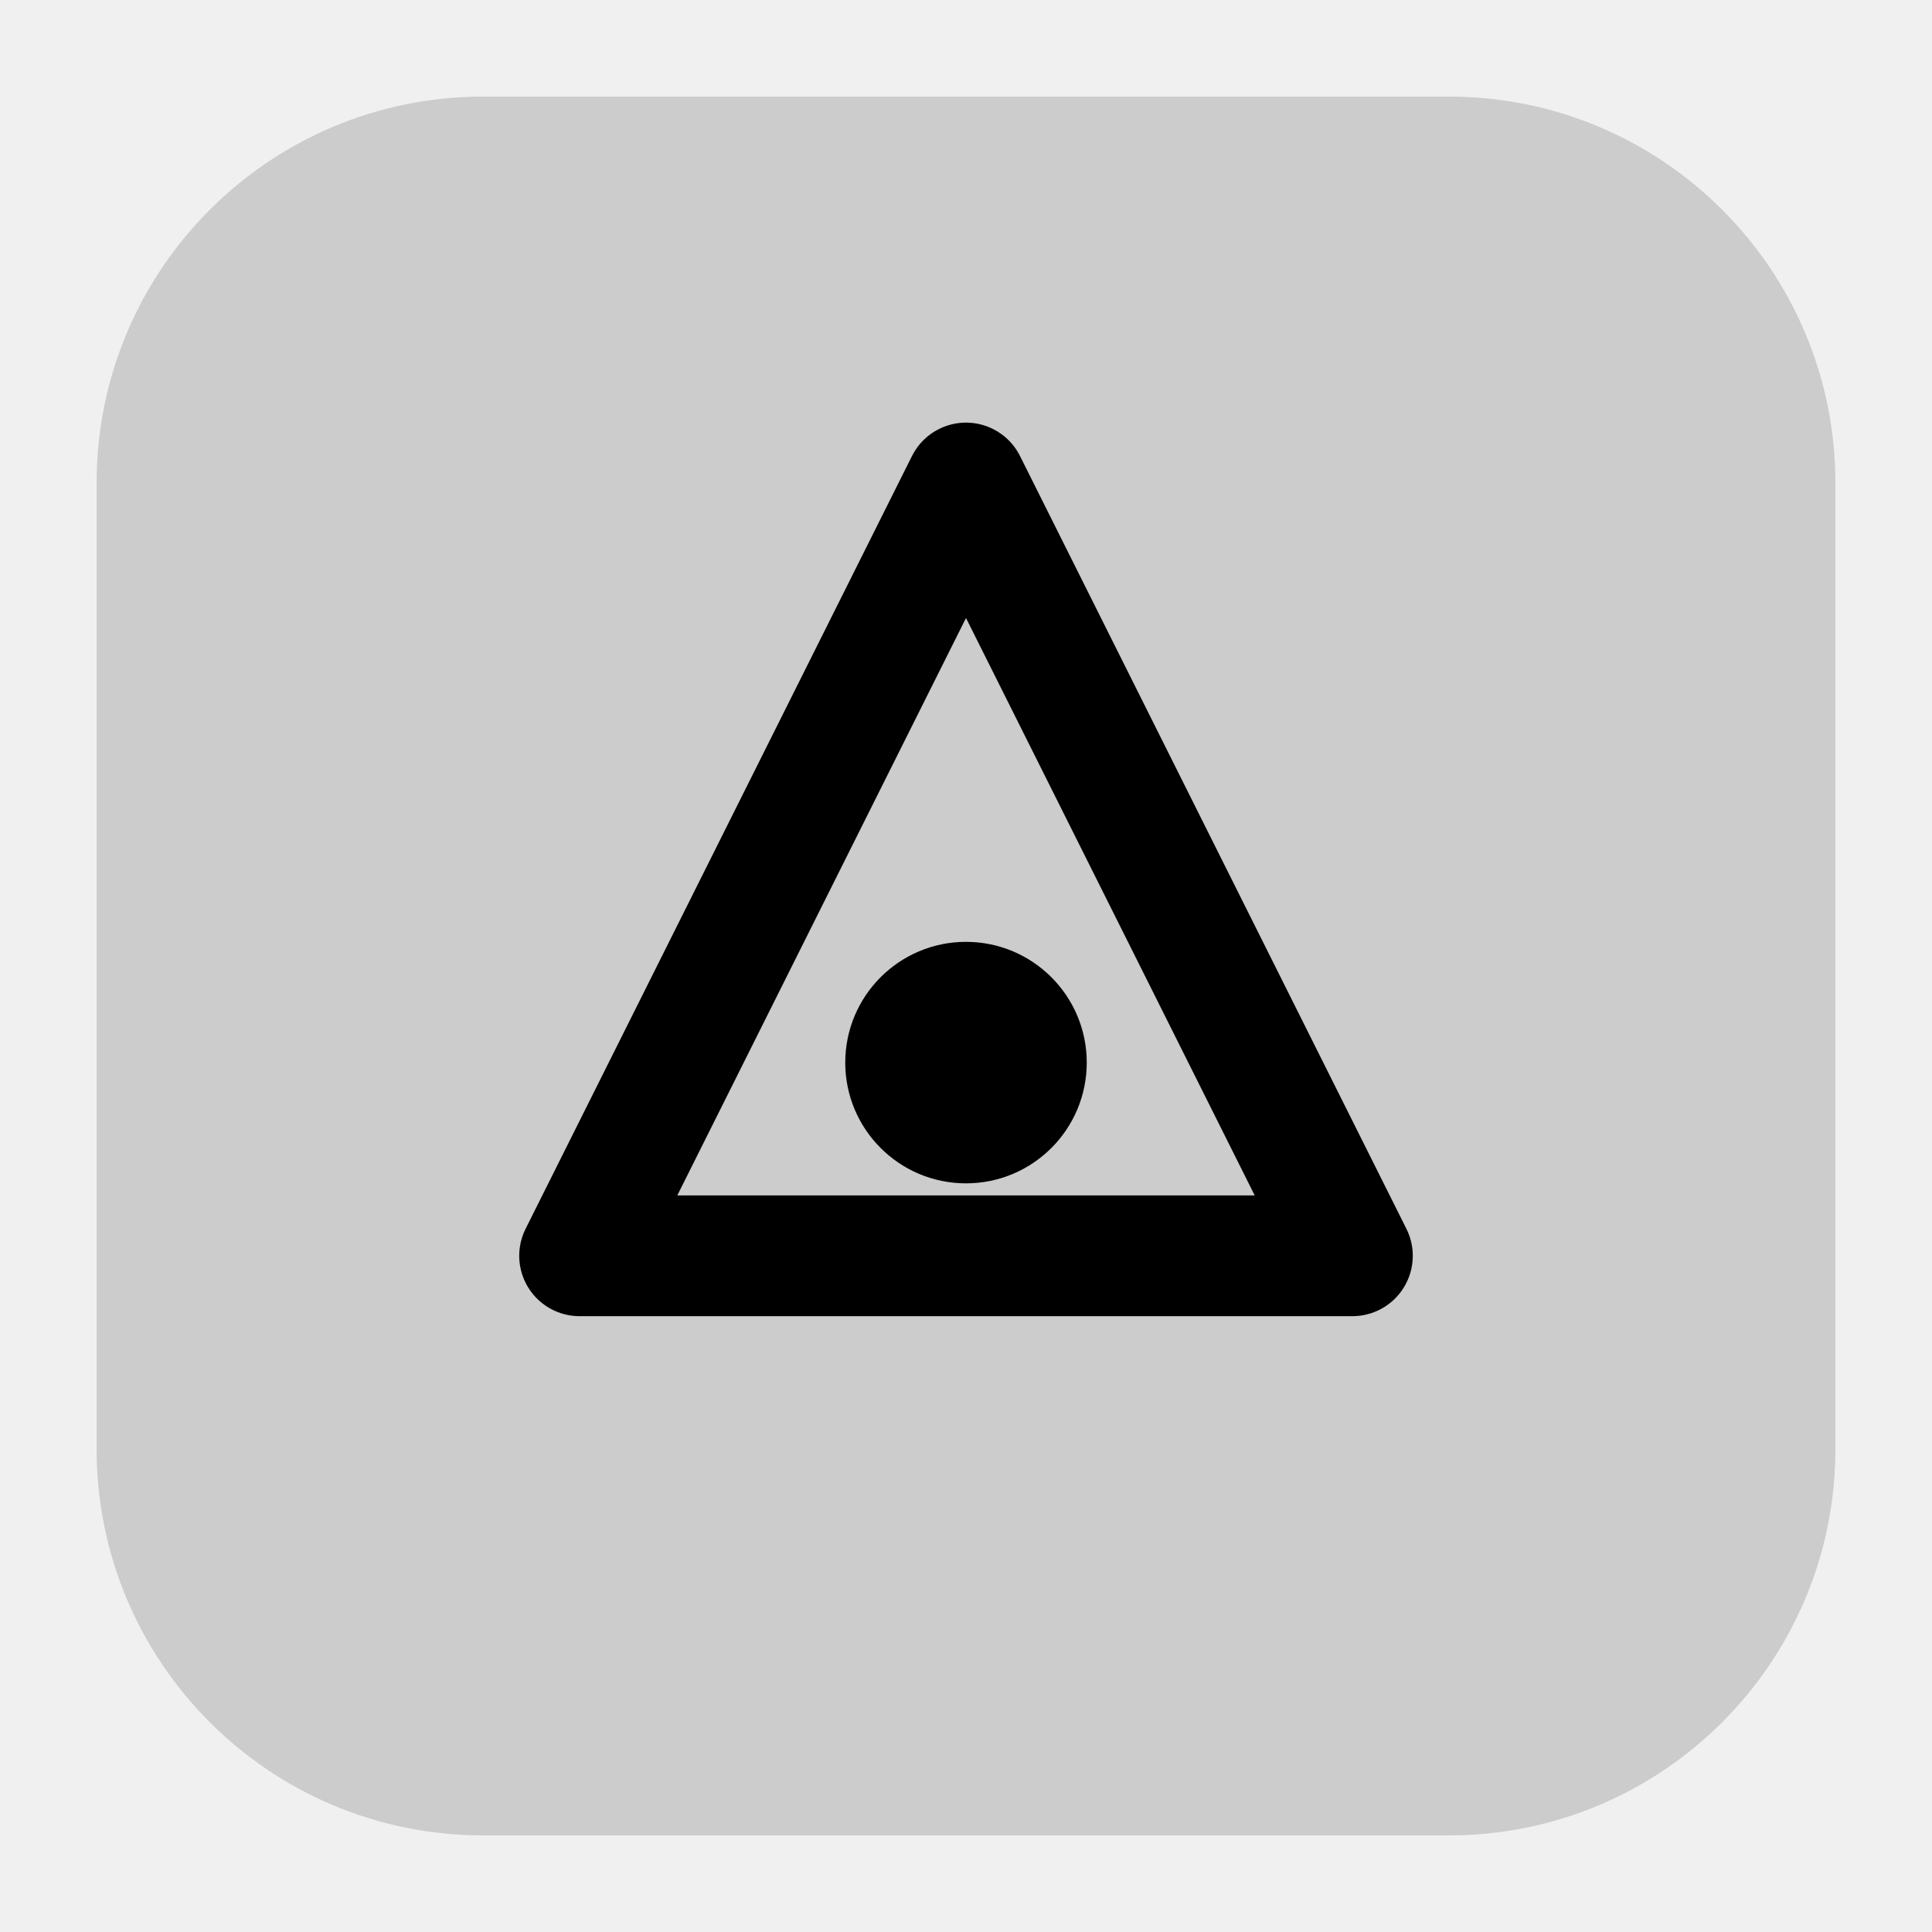
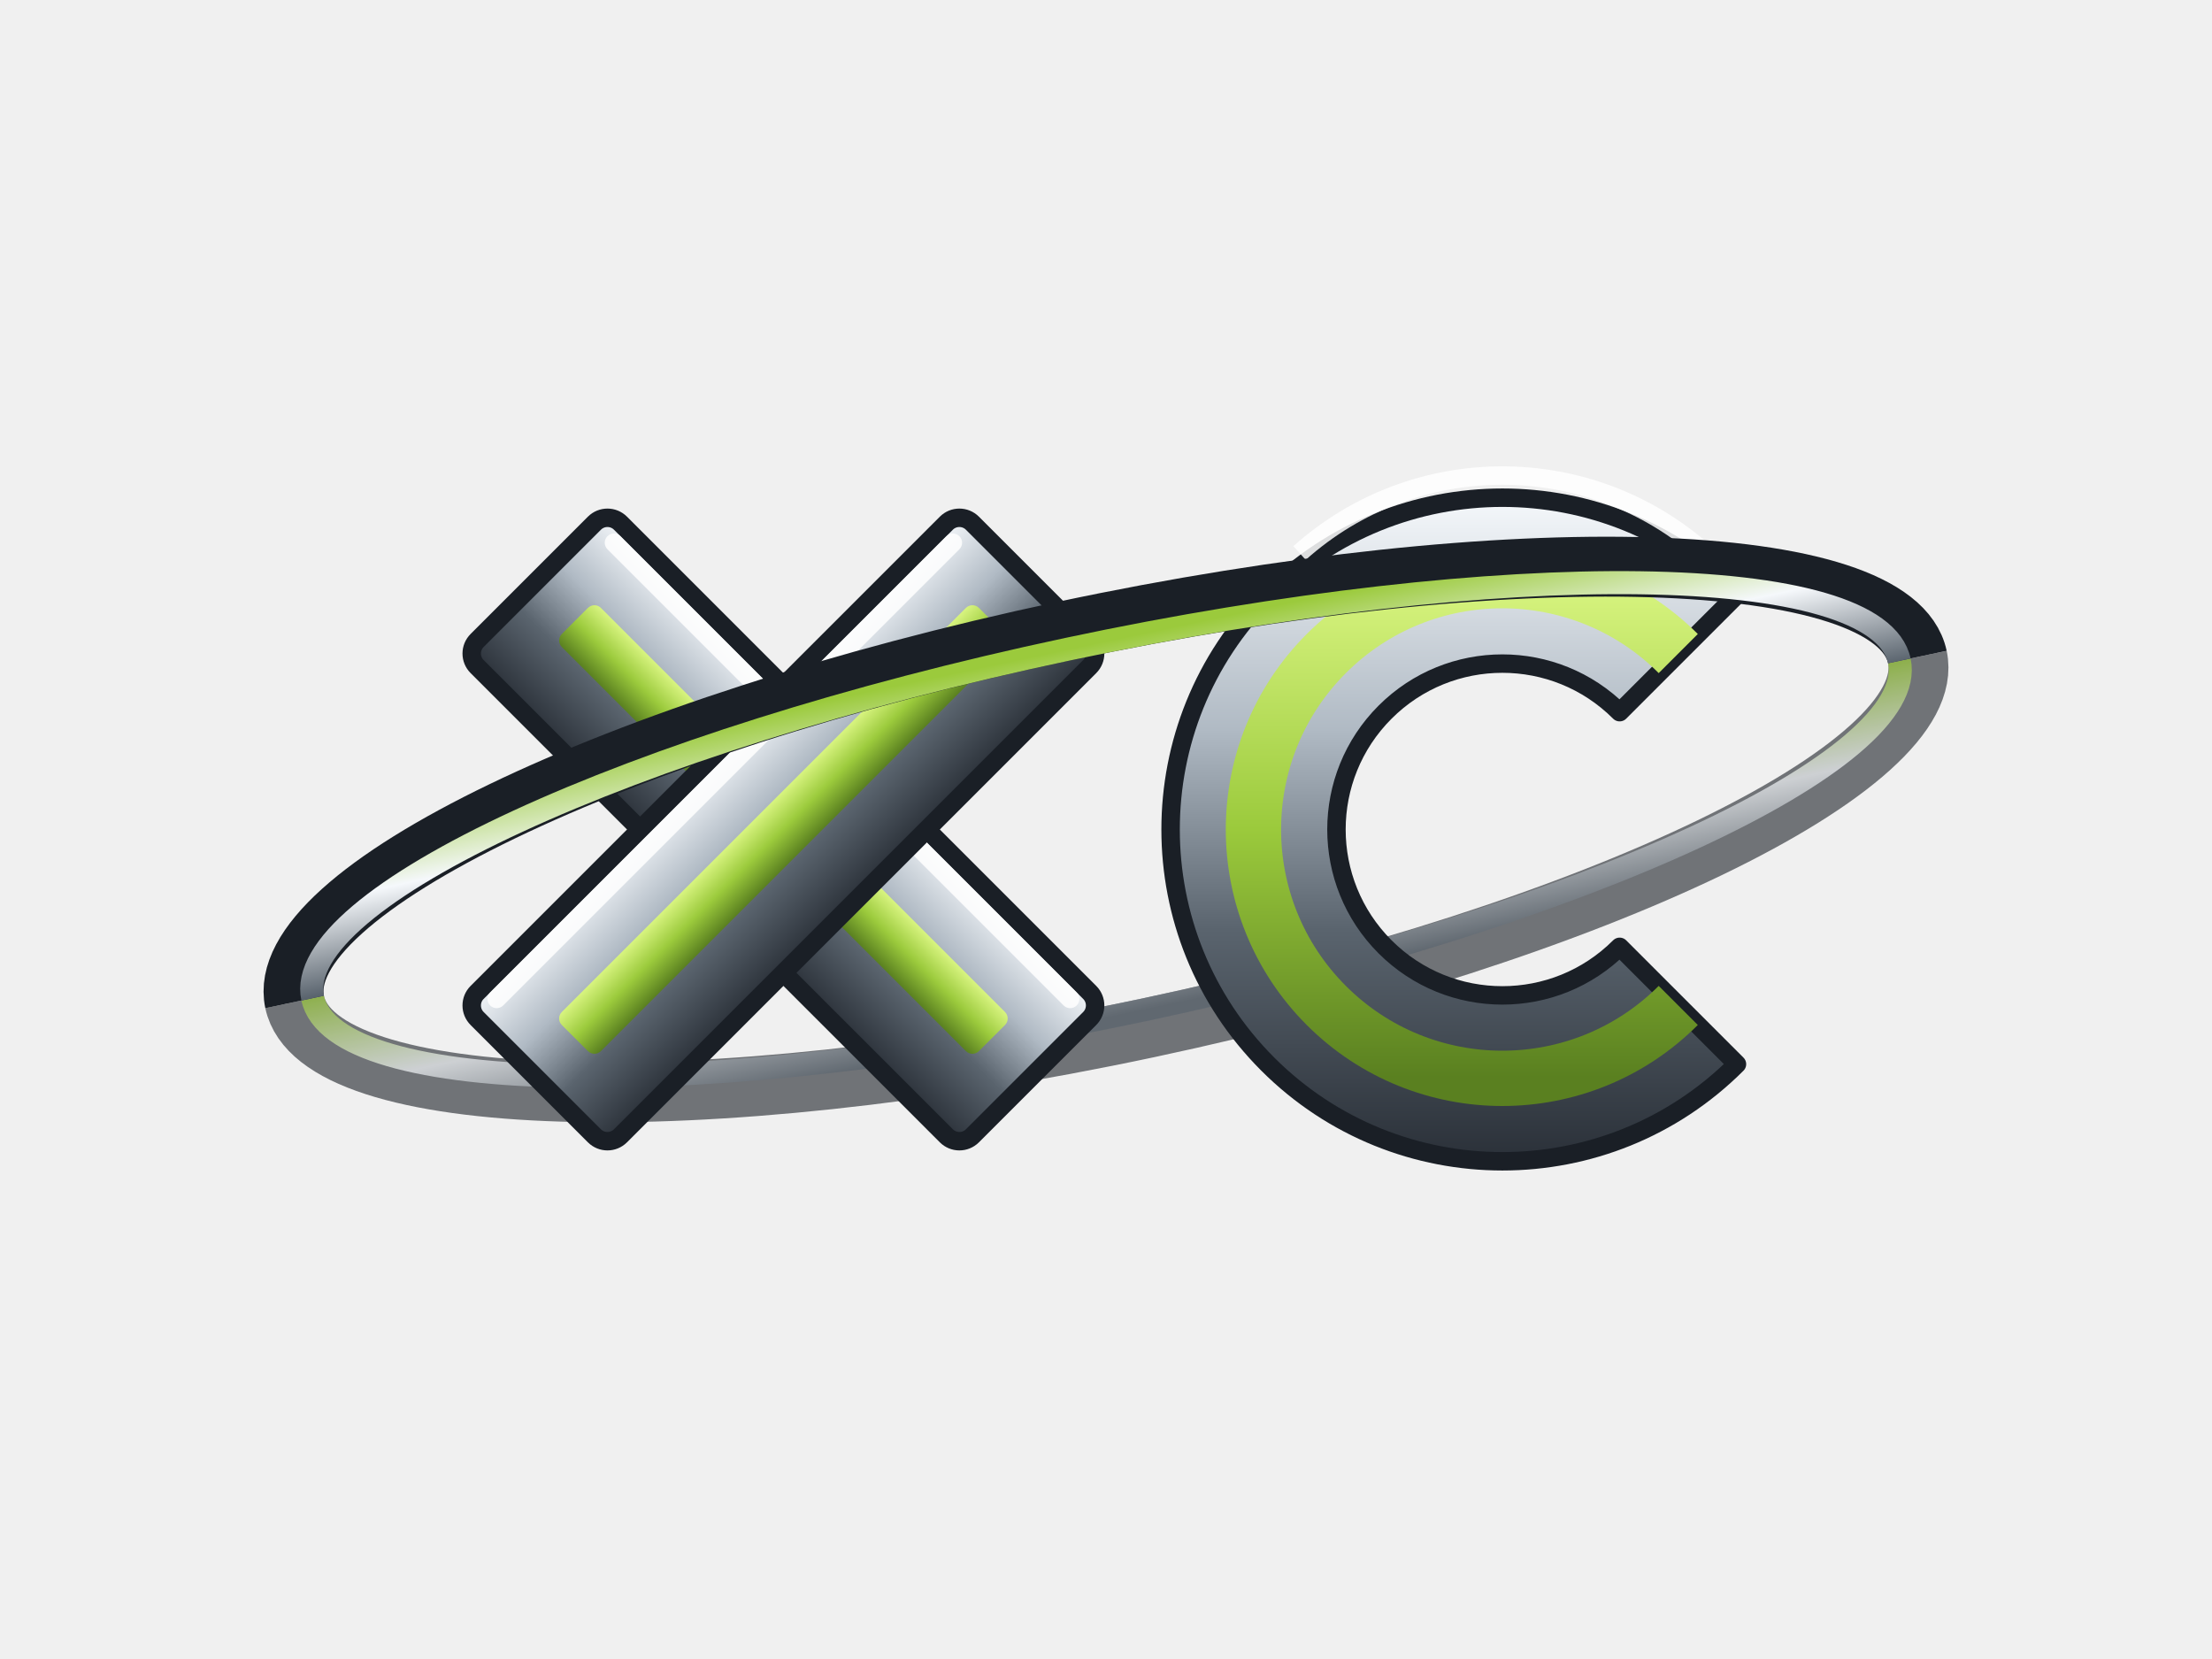
- <svg xmlns="http://www.w3.org/2000/svg" viewBox="0 0 40 40" fill="none">
-   <rect x="2" y="2" width="36" height="36" rx="8" fill="currentColor" opacity="0.15" />
-   <path d="M12 26 L20 10 L28 26 Z" stroke="currentColor" stroke-width="2.5" stroke-linejoin="round" fill="none" />
-   <circle cx="20" cy="22" r="2.5" fill="currentColor" />
+ <svg xmlns="http://www.w3.org/2000/svg" viewBox="0 0 240 180" role="img" aria-label="xemu-cartographer XC tight chrome">
+   <defs>
+     <linearGradient id="t3Chrome" x1="50%" y1="0%" x2="50%" y2="100%">
+       <stop offset="0%" stop-color="#F5F8FB" />
+       <stop offset="35%" stop-color="#B0BAC4" />
+       <stop offset="65%" stop-color="#5A646E" />
+       <stop offset="100%" stop-color="#2A3038" />
+     </linearGradient>
+     <linearGradient id="t3Energy" x1="50%" y1="0%" x2="50%" y2="100%">
+       <stop offset="0%" stop-color="#D8F480" />
+       <stop offset="50%" stop-color="#9BCA3C" />
+       <stop offset="100%" stop-color="#5A8020" />
+     </linearGradient>
+     <linearGradient id="t3RingChrome" x1="50%" y1="0%" x2="50%" y2="100%">
+       <stop offset="0%" stop-color="#9BCA3C" />
+       <stop offset="50%" stop-color="#F5F8FB" />
+       <stop offset="100%" stop-color="#5A646E" />
+     </linearGradient>
+   </defs>
+   <g transform="translate(120,90) rotate(-12)">
+     <path d="M -90,0 A 90,22 0 0,0 90,0" fill="none" stroke="#1A1F26" stroke-width="6.5" opacity="0.6" />
+     <path d="M -88,0 A 88,20 0 0,0 88,0" fill="none" stroke="url(#t3RingChrome)" stroke-width="2.5" opacity="0.7" />
+   </g>
+   <g transform="translate(85,90)">
+     <g transform="rotate(45)">
+       <rect x="-38" y="-11" width="76" height="22" rx="2" fill="url(#t3Chrome)" stroke="#1A1F26" stroke-width="2" />
+       <rect x="-32" y="-3" width="64" height="6" rx="1" fill="url(#t3Energy)" />
+       <rect x="-36" y="-10" width="72" height="2" rx="1" fill="#FFFFFF" opacity="0.85" />
+     </g>
+     <g transform="rotate(-45)">
+       <rect x="-38" y="-11" width="76" height="22" rx="2" fill="url(#t3Chrome)" stroke="#1A1F26" stroke-width="2" />
+       <rect x="-32" y="-3" width="64" height="6" rx="1" fill="url(#t3Energy)" />
+       <rect x="-36" y="-10" width="72" height="2" rx="1" fill="#FFFFFF" opacity="0.85" />
+     </g>
+   </g>
+   <g transform="translate(163,90)">
+     <path d="M 25.46,-25.46 A 36,36 0 1,0 25.46,25.46 L 12.73,12.73 A 18,18 0 1,1 12.73,-12.73 Z" fill="url(#t3Chrome)" stroke="#1A1F26" stroke-width="2" stroke-linejoin="round" />
+     <path d="M 19.09,-19.09 A 27,27 0 1,0 19.09,19.09" fill="none" stroke="url(#t3Energy)" stroke-width="6" />
+     <path d="M 22,-30 A 33,33 0 0,0 -22,-30" fill="none" stroke="#FFFFFF" stroke-width="2" opacity="0.85" />
+   </g>
+   <g transform="translate(120,90) rotate(-12)">
+     <path d="M -90,0 A 90,22 0 0,1 90,0" fill="none" stroke="#1A1F26" stroke-width="6.5" />
+     <path d="M -88,0 A 88,20 0 0,1 88,0" fill="none" stroke="url(#t3RingChrome)" stroke-width="2.5" />
+   </g>
</svg>
